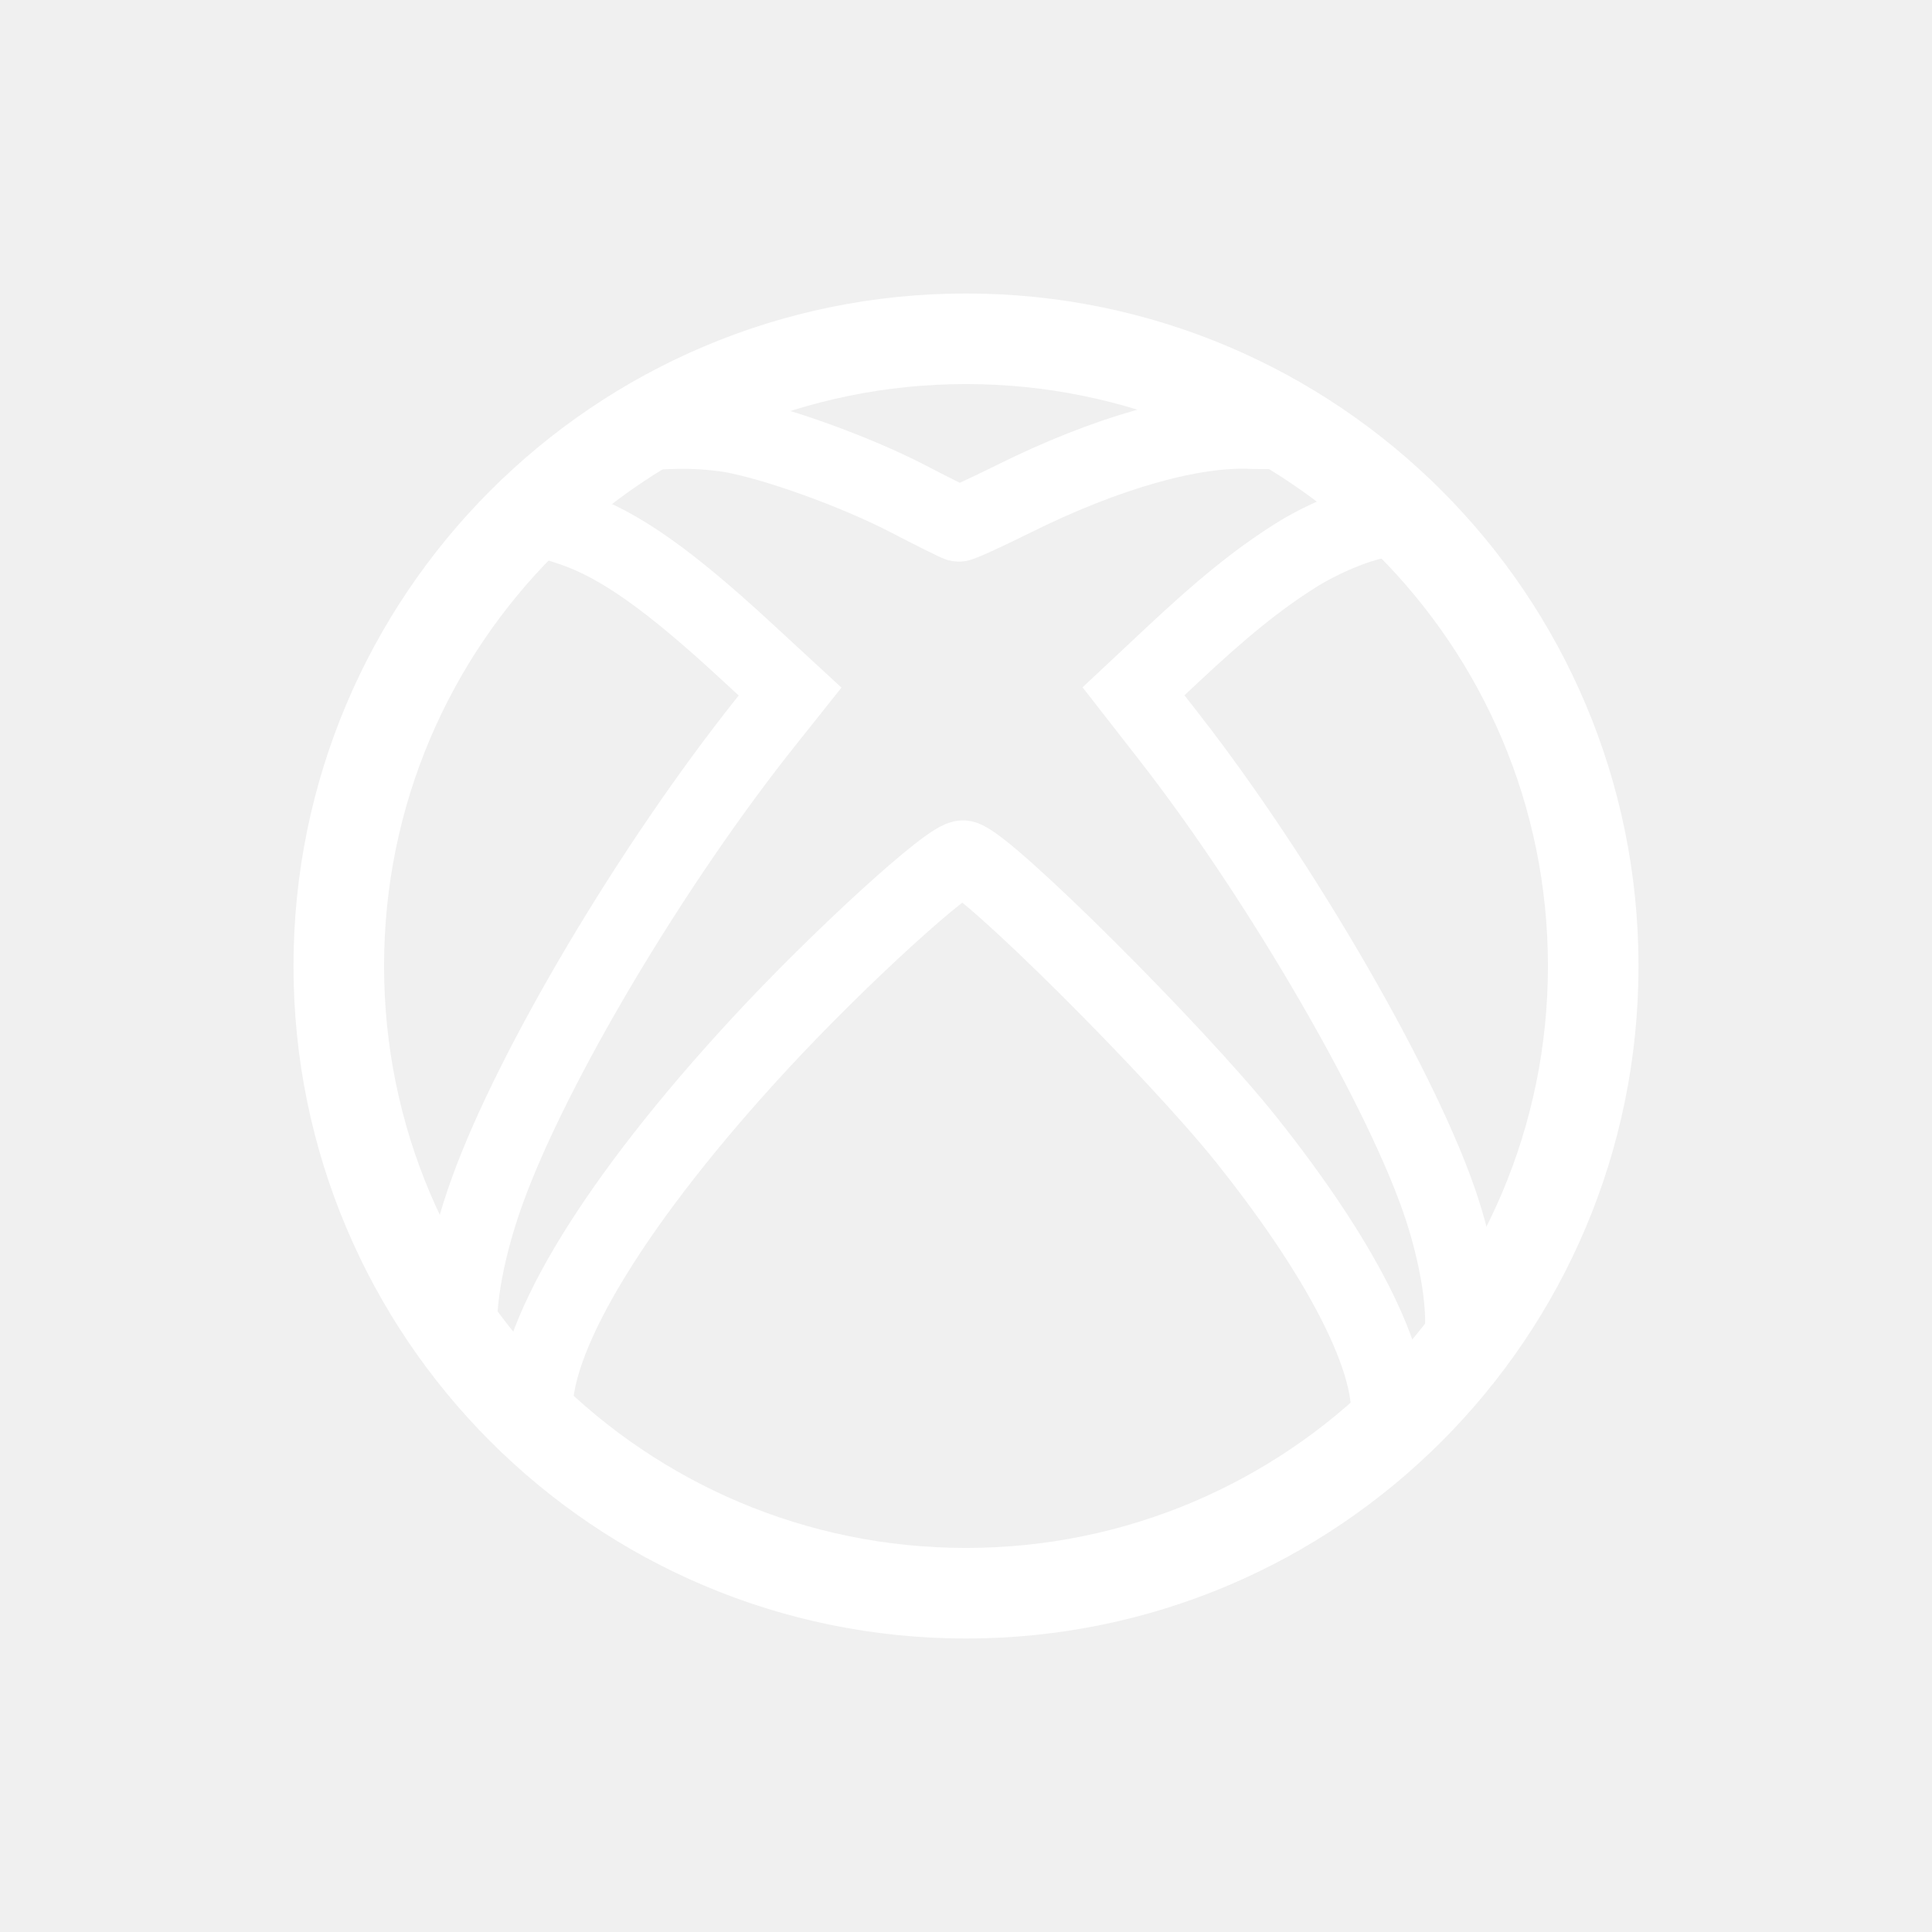
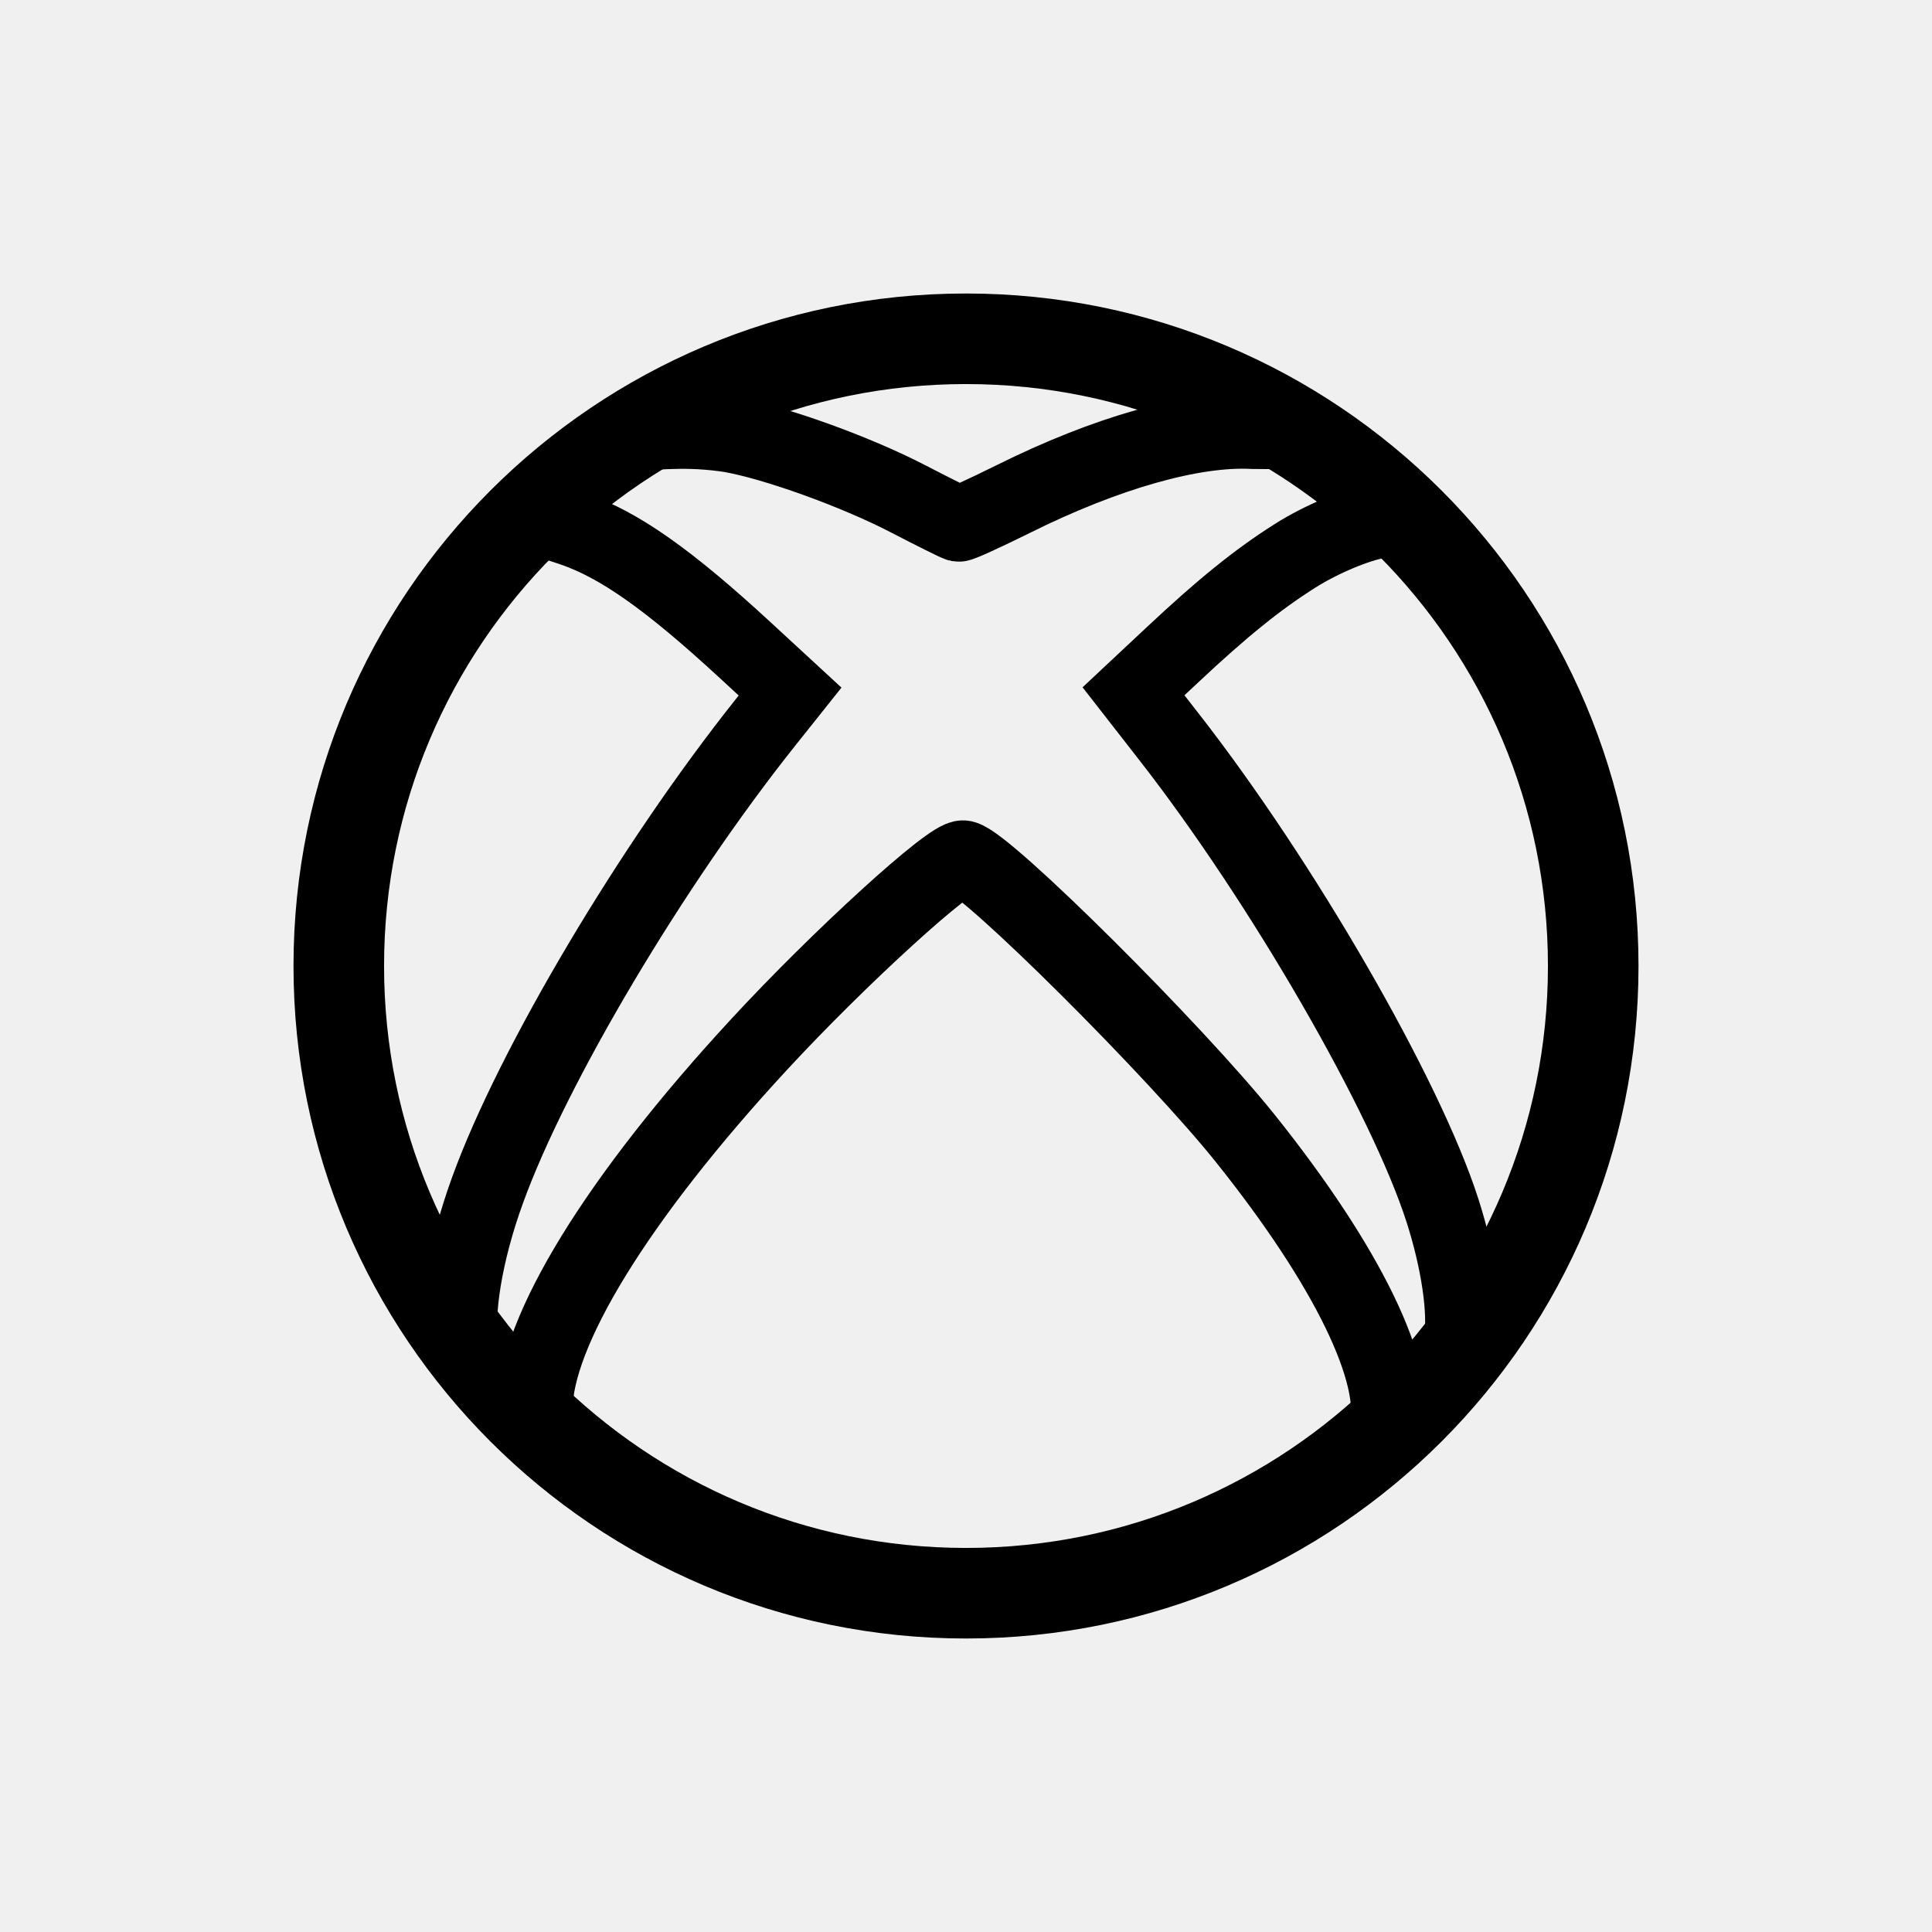
<svg xmlns="http://www.w3.org/2000/svg" id="Layer_1" data-name="Layer 1" viewBox="0 0 512 512">
  <defs>
-     <style>.cls-1,.cls-2{fill:none;stroke:#fff;stroke-miterlimit:10;}.cls-1{stroke-width:24px;}.cls-2{stroke-width:20px;}</style>
+     <style>.cls-1,.cls-2{fill:none;stroke:currentcolor;stroke-miterlimit:10;}.cls-1{stroke-width:24px;}.cls-2{stroke-width:20px;}</style>
  </defs>
  <circle class="cls-1" cx="256" cy="256" r="166.22" />
  <path class="cls-2" d="M340.43,114.35l-8.43-.07c-15.8-.82-38.83,5.69-63.54,18-7.46,3.7-13.95,6.66-14.42,6.57s-6.55-3.11-13.51-6.72c-13.84-7.17-35.19-14.86-47-16.93a84.09,84.09,0,0,0-15.67-.9c-1.06,0-2,.09-2.81.11" />
  <path class="cls-2" d="M387.34,355.31c1.18-7.76-.76-21.09-5.08-34.54-9.77-30.41-42.43-87-72.43-125.46l-9.44-12.11,10.22-9.57c13.33-12.5,22.59-20,32.59-26.33,7-4.44,16.6-8.42,22.08-9.28" />
  <path class="cls-2" d="M142.86,380.68a21,21,0,0,1-1.11-7.31c0-20.34,21.92-56,59.42-96.58,21.3-23.07,51-50.1,54.18-49.37,6.24,1.42,56.11,51.05,74.78,74.41,27.08,33.9,40.73,62.14,37.47,77" />
  <path class="cls-2" d="M143.23,138.07c2.11-.08,4.64.71,8.62,2.08,12.27,4.22,25.37,13.45,45.68,32.19l11.85,10.93-6.47,8.12c-30,37.66-61.76,91-73.72,124.06-6,16.45-8.65,32.95-6.91,41.37" />
</svg>
